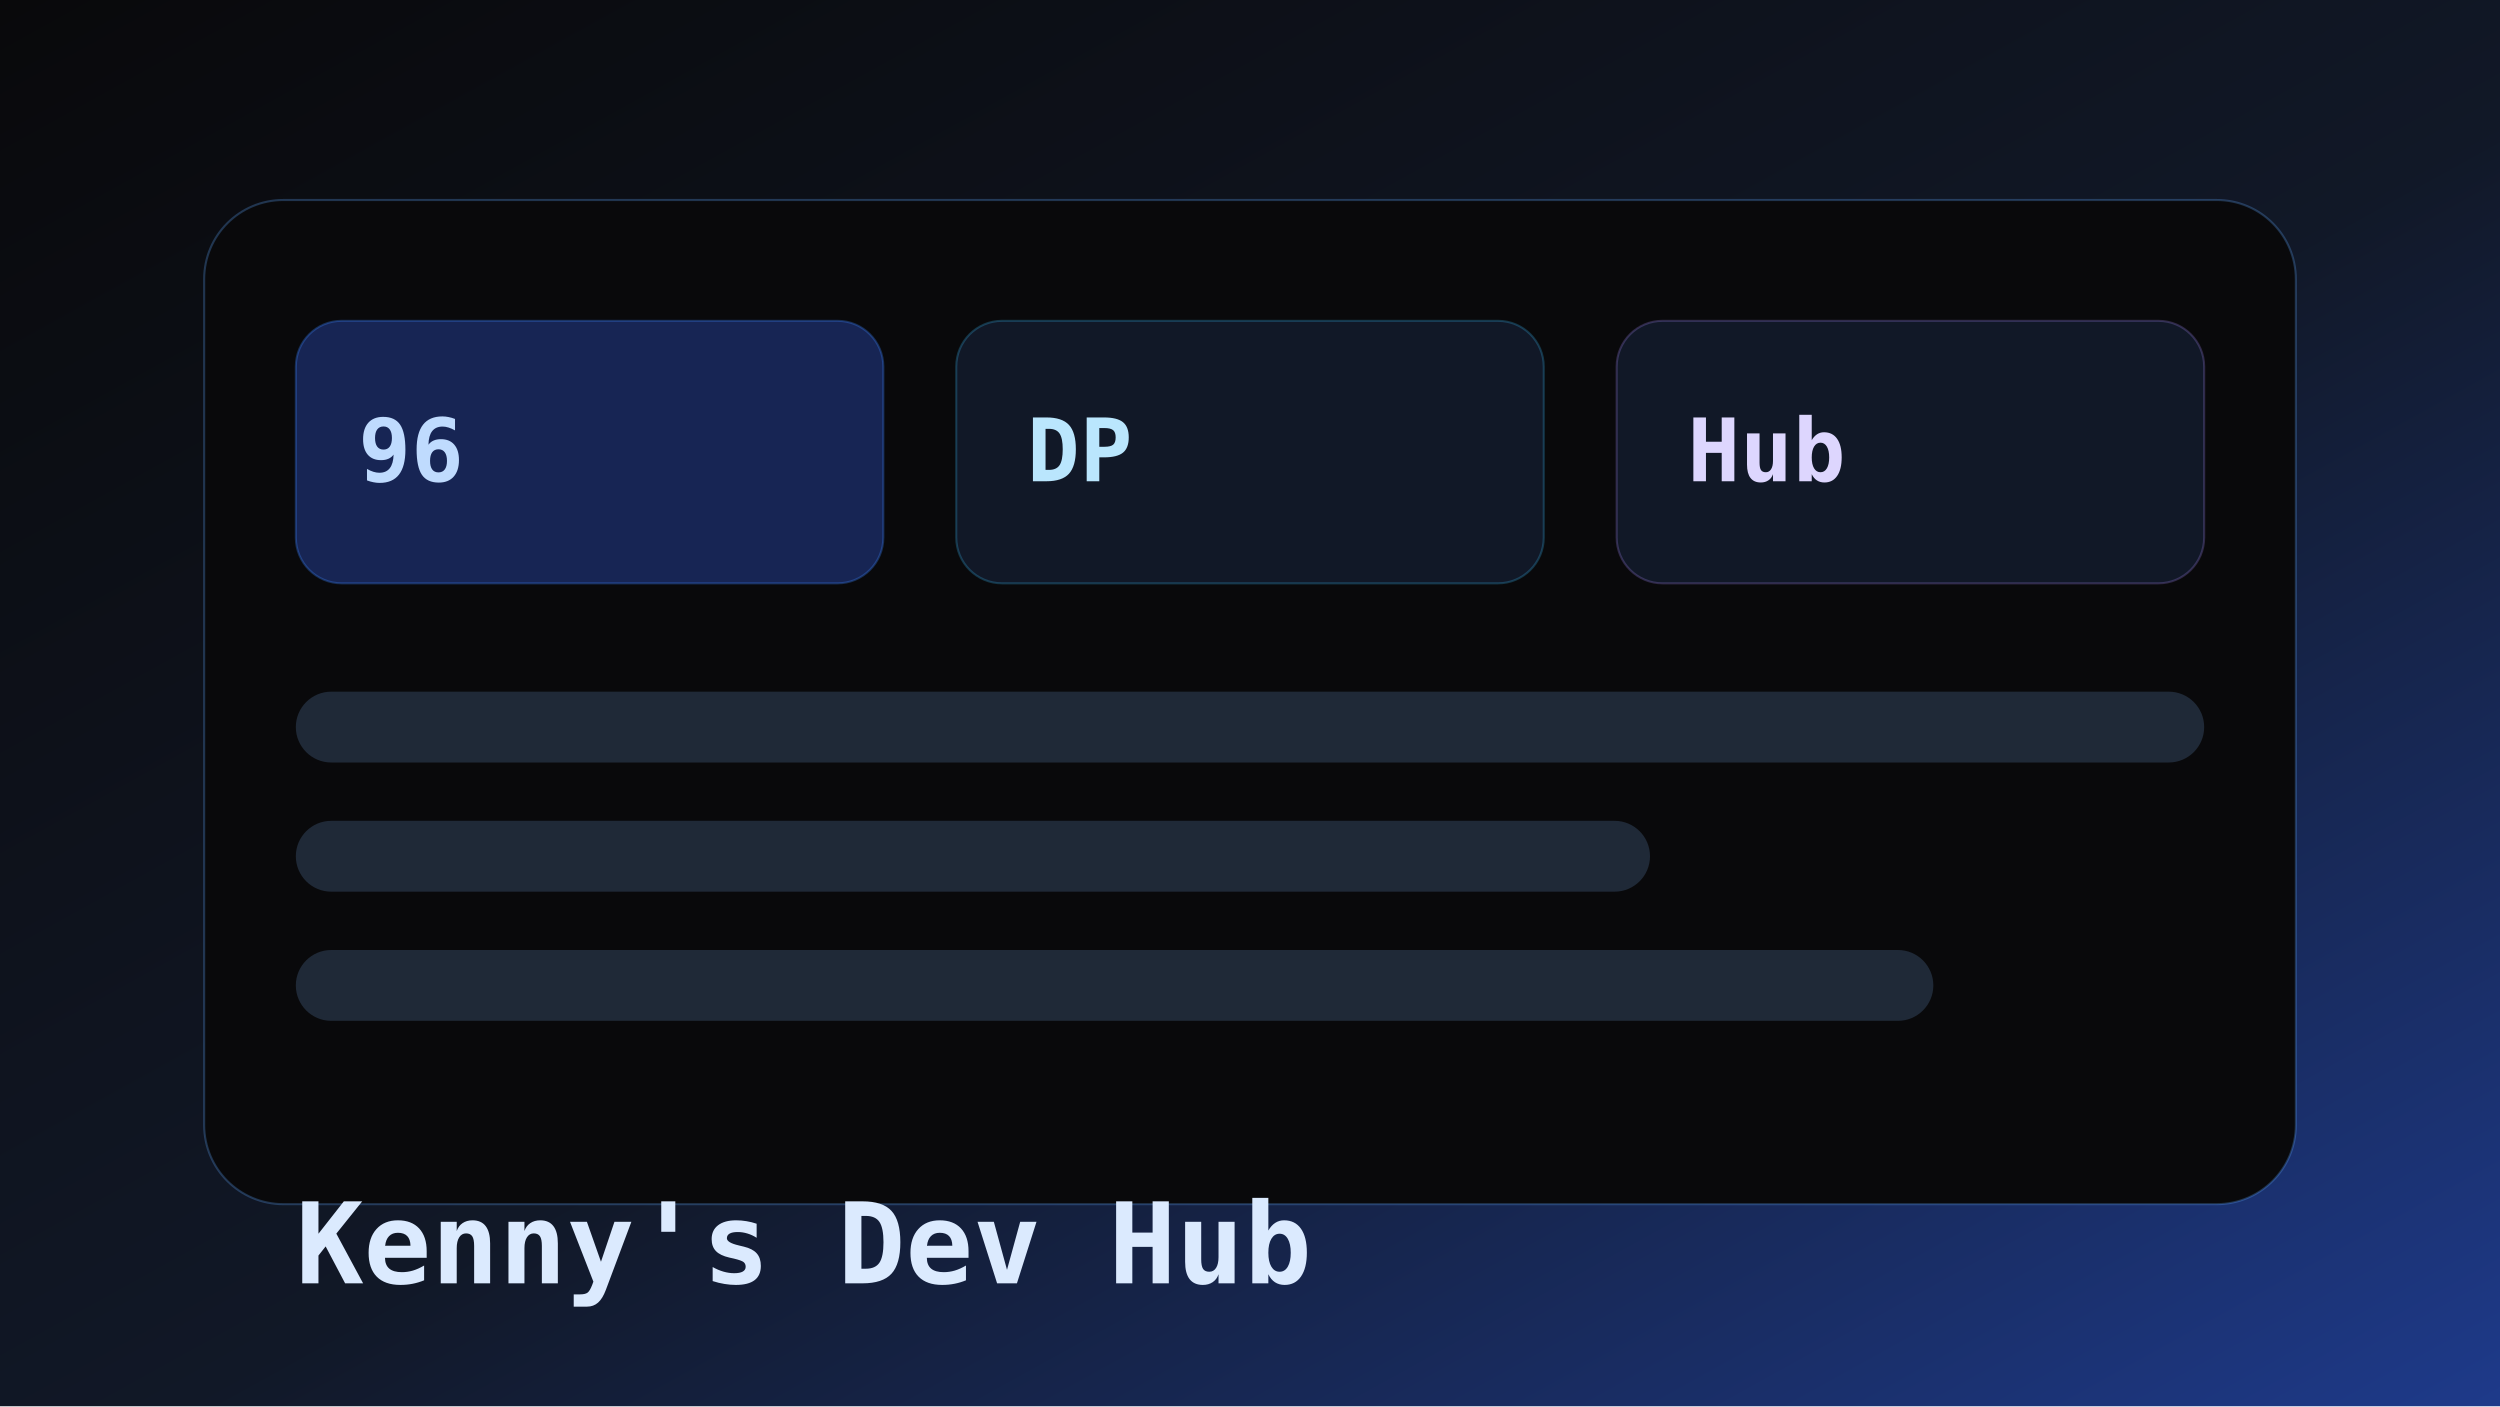
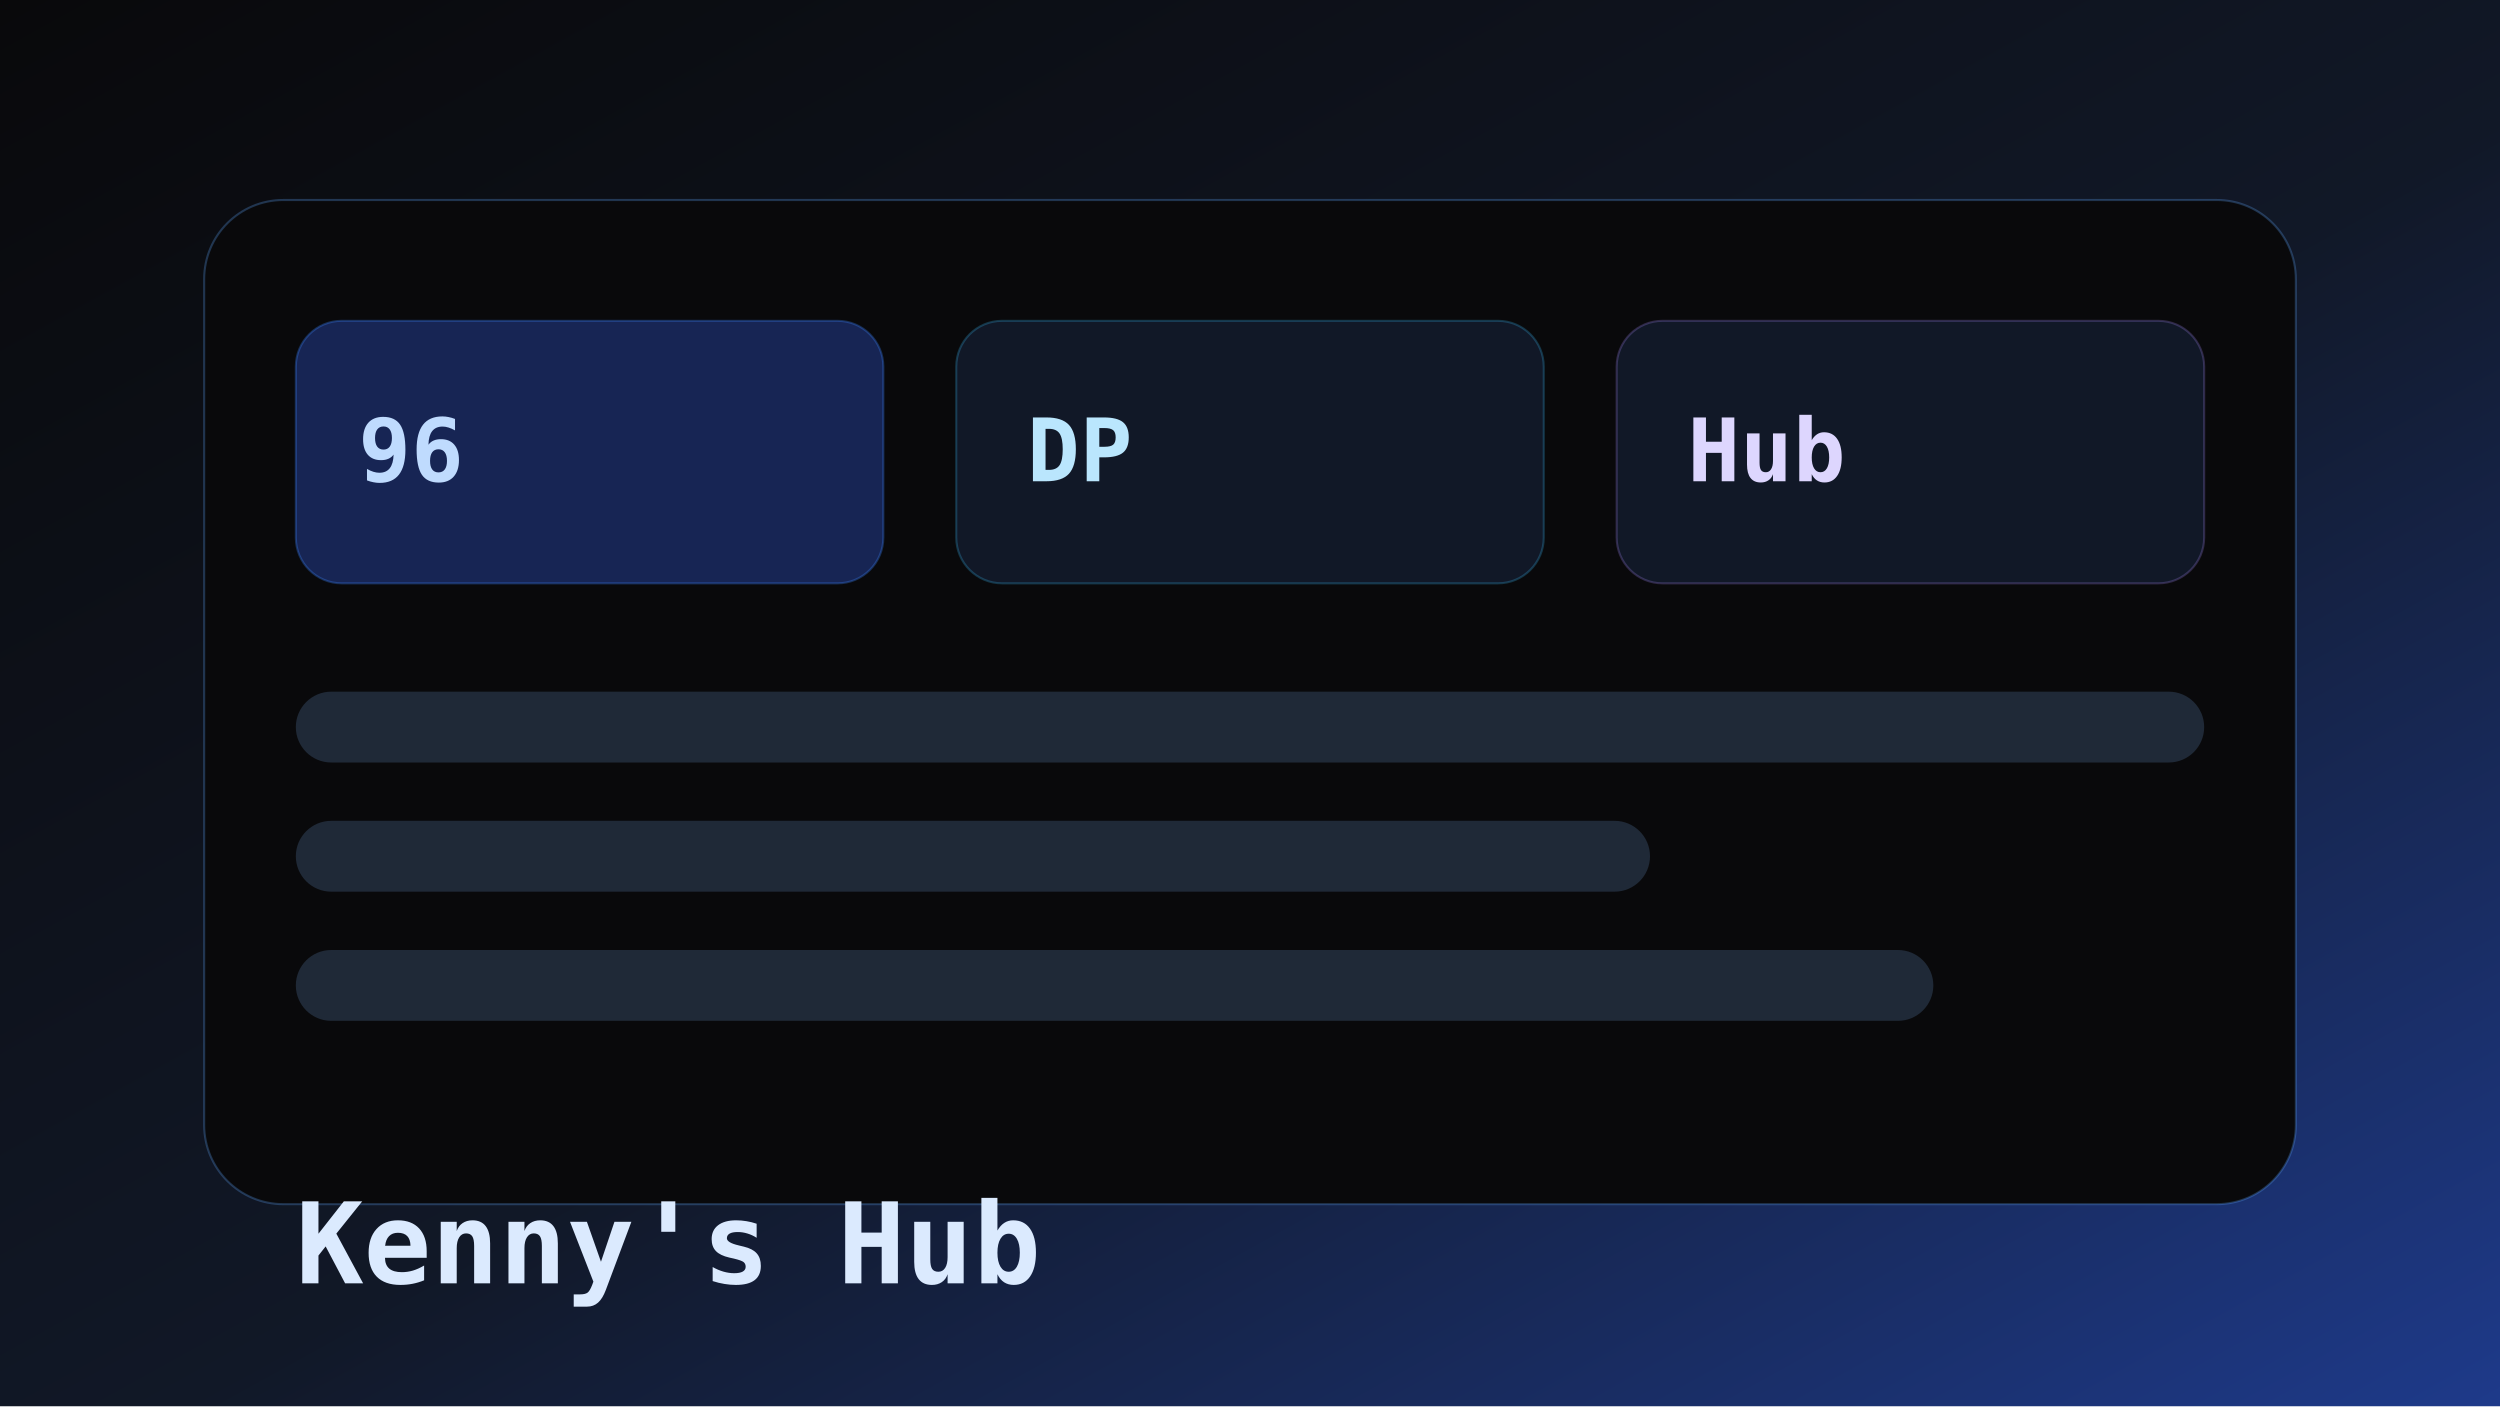
<svg xmlns="http://www.w3.org/2000/svg" viewBox="0 0 1200 675" role="img" aria-label="Dev Hub cover">
  <defs>
    <linearGradient id="bg" x1="0" x2="1" y1="0" y2="1">
      <stop offset="0" stop-color="#09090b" />
      <stop offset=".54" stop-color="#111827" />
      <stop offset="1" stop-color="#1e3a8a" />
    </linearGradient>
  </defs>
  <rect width="1200" height="675" fill="url(#bg)" />
  <rect x="98" y="96" width="1004" height="482" rx="38" fill="#09090b" stroke="#60a5fa" stroke-opacity=".28" />
  <rect x="142" y="154" width="282" height="126" rx="22" fill="#172554" stroke="#3b82f6" stroke-opacity=".32" />
  <rect x="459" y="154" width="282" height="126" rx="22" fill="#111827" stroke="#38bdf8" stroke-opacity=".25" />
  <rect x="776" y="154" width="282" height="126" rx="22" fill="#111827" stroke="#a78bfa" stroke-opacity=".25" />
  <rect x="142" y="332" width="916" height="34" rx="17" fill="#1f2937" />
  <rect x="142" y="394" width="650" height="34" rx="17" fill="#1f2937" />
  <rect x="142" y="456" width="786" height="34" rx="17" fill="#1f2937" />
  <text x="172" y="231" fill="#bfdbfe" font-family="Cascadia Code, Consolas, monospace" font-size="42" font-weight="700">96</text>
  <text x="493" y="231" fill="#bae6fd" font-family="Cascadia Code, Consolas, monospace" font-size="42" font-weight="700">DP</text>
  <text x="810" y="231" fill="#ddd6fe" font-family="Cascadia Code, Consolas, monospace" font-size="42" font-weight="700">Hub</text>
-   <text x="142" y="616" fill="#dbeafe" font-family="Cascadia Code, Consolas, monospace" font-size="54" font-weight="700">Kenny's Dev Hub</text>
+   <text x="142" y="616" fill="#dbeafe" font-family="Cascadia Code, Consolas, monospace" font-size="54" font-weight="700">Kenny's Hub</text>
</svg>
